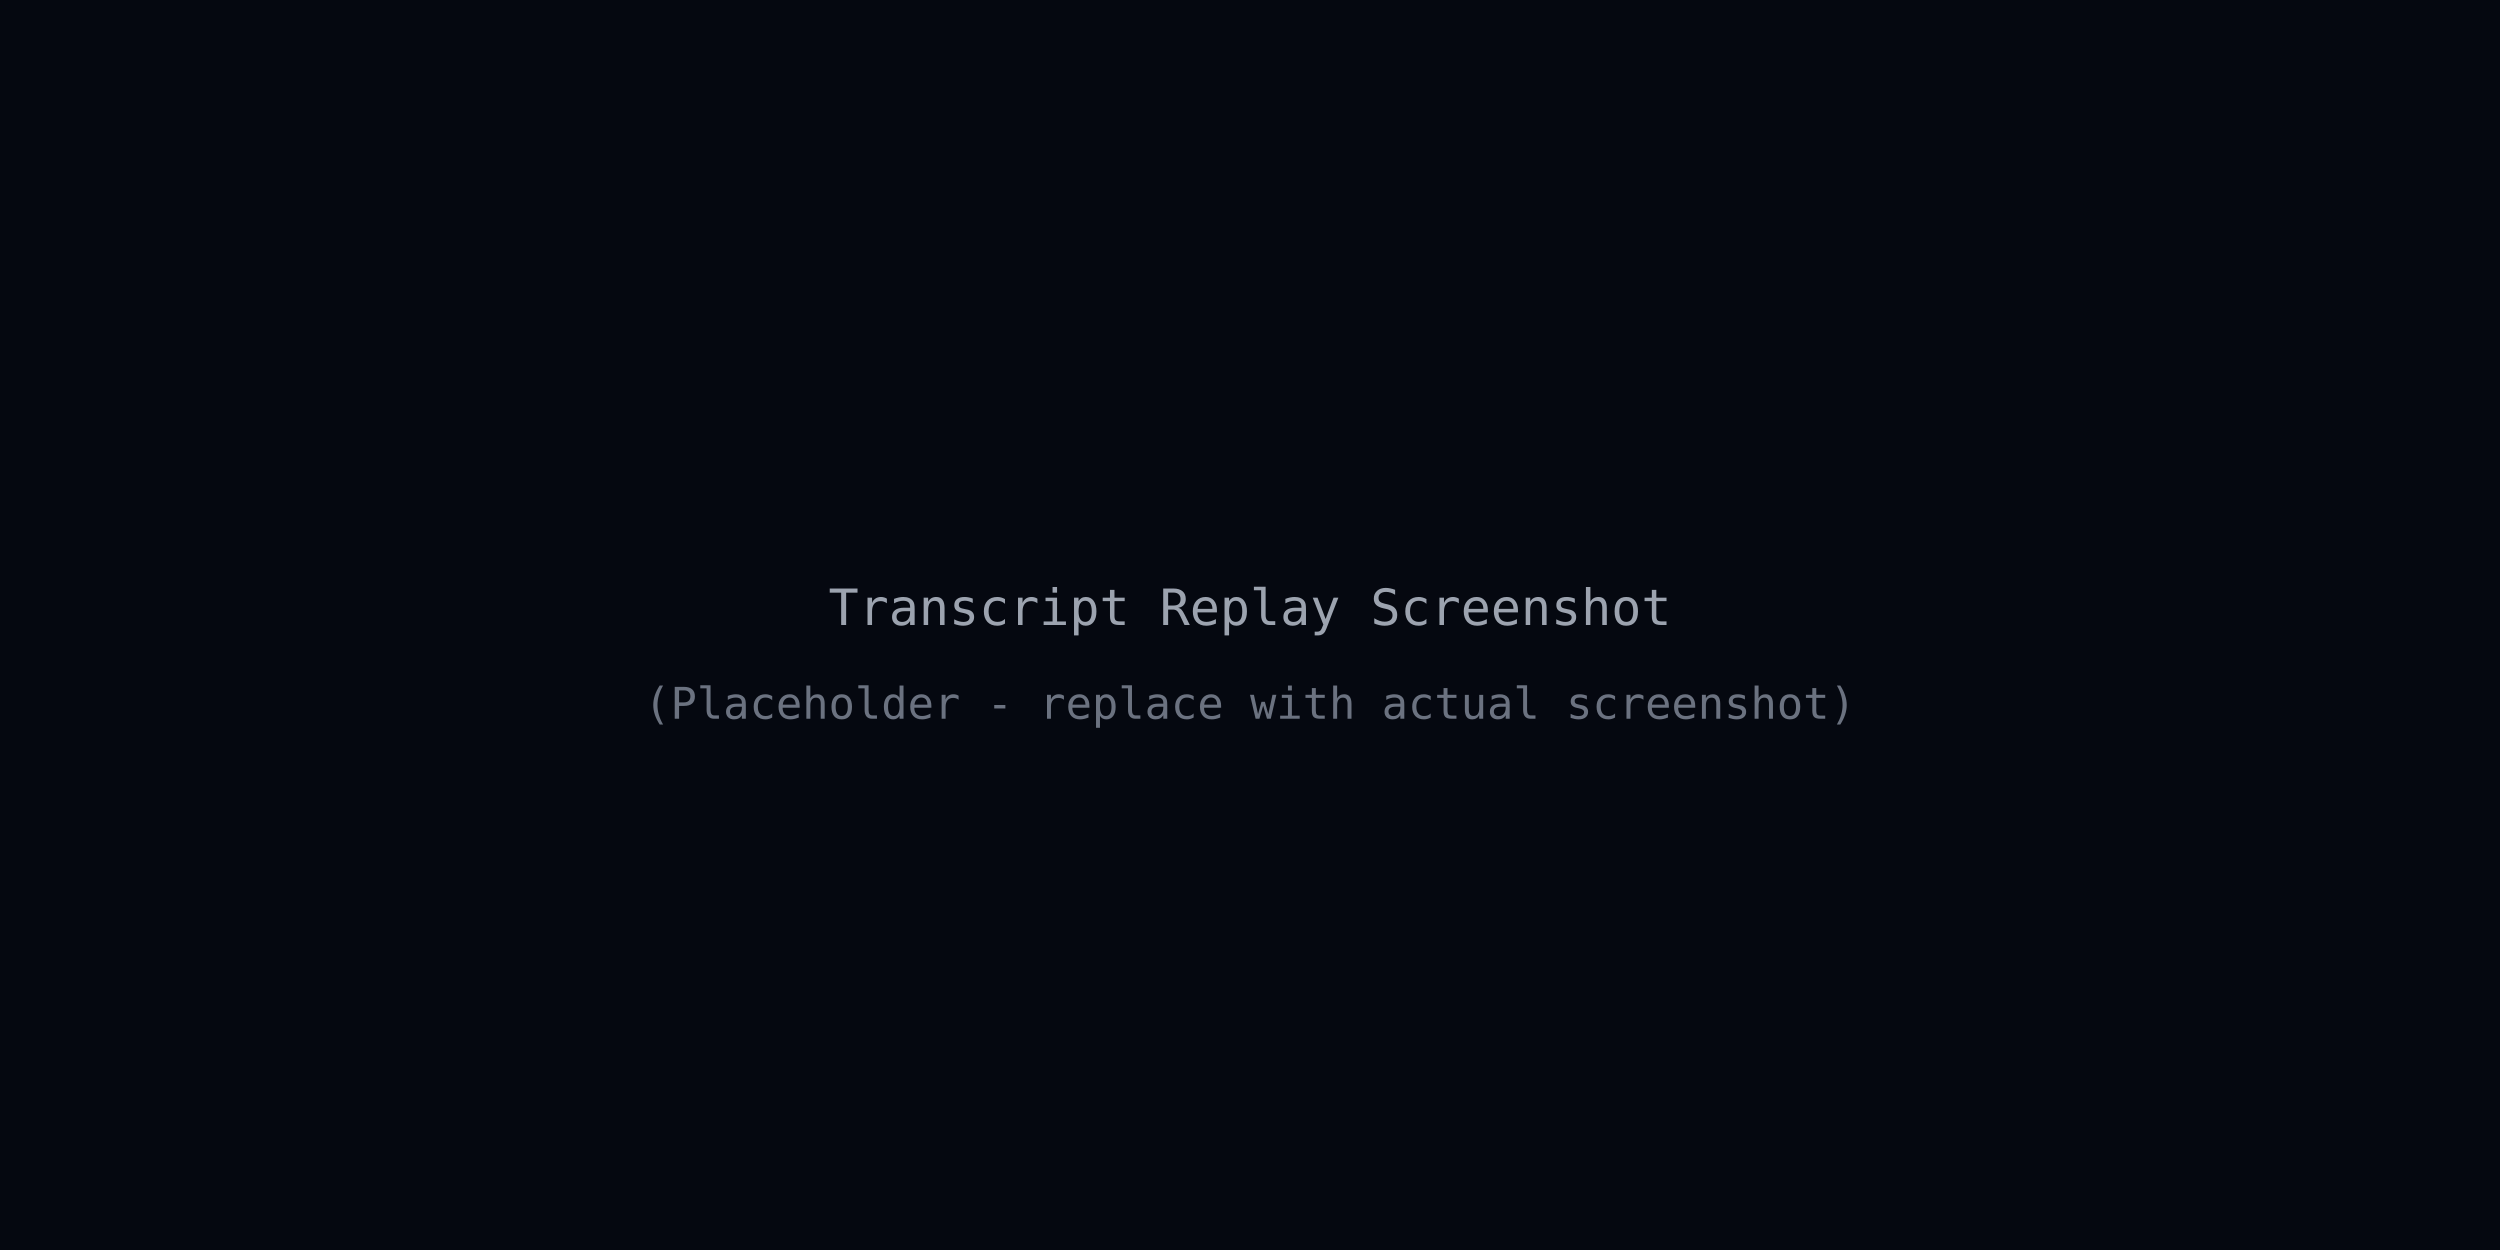
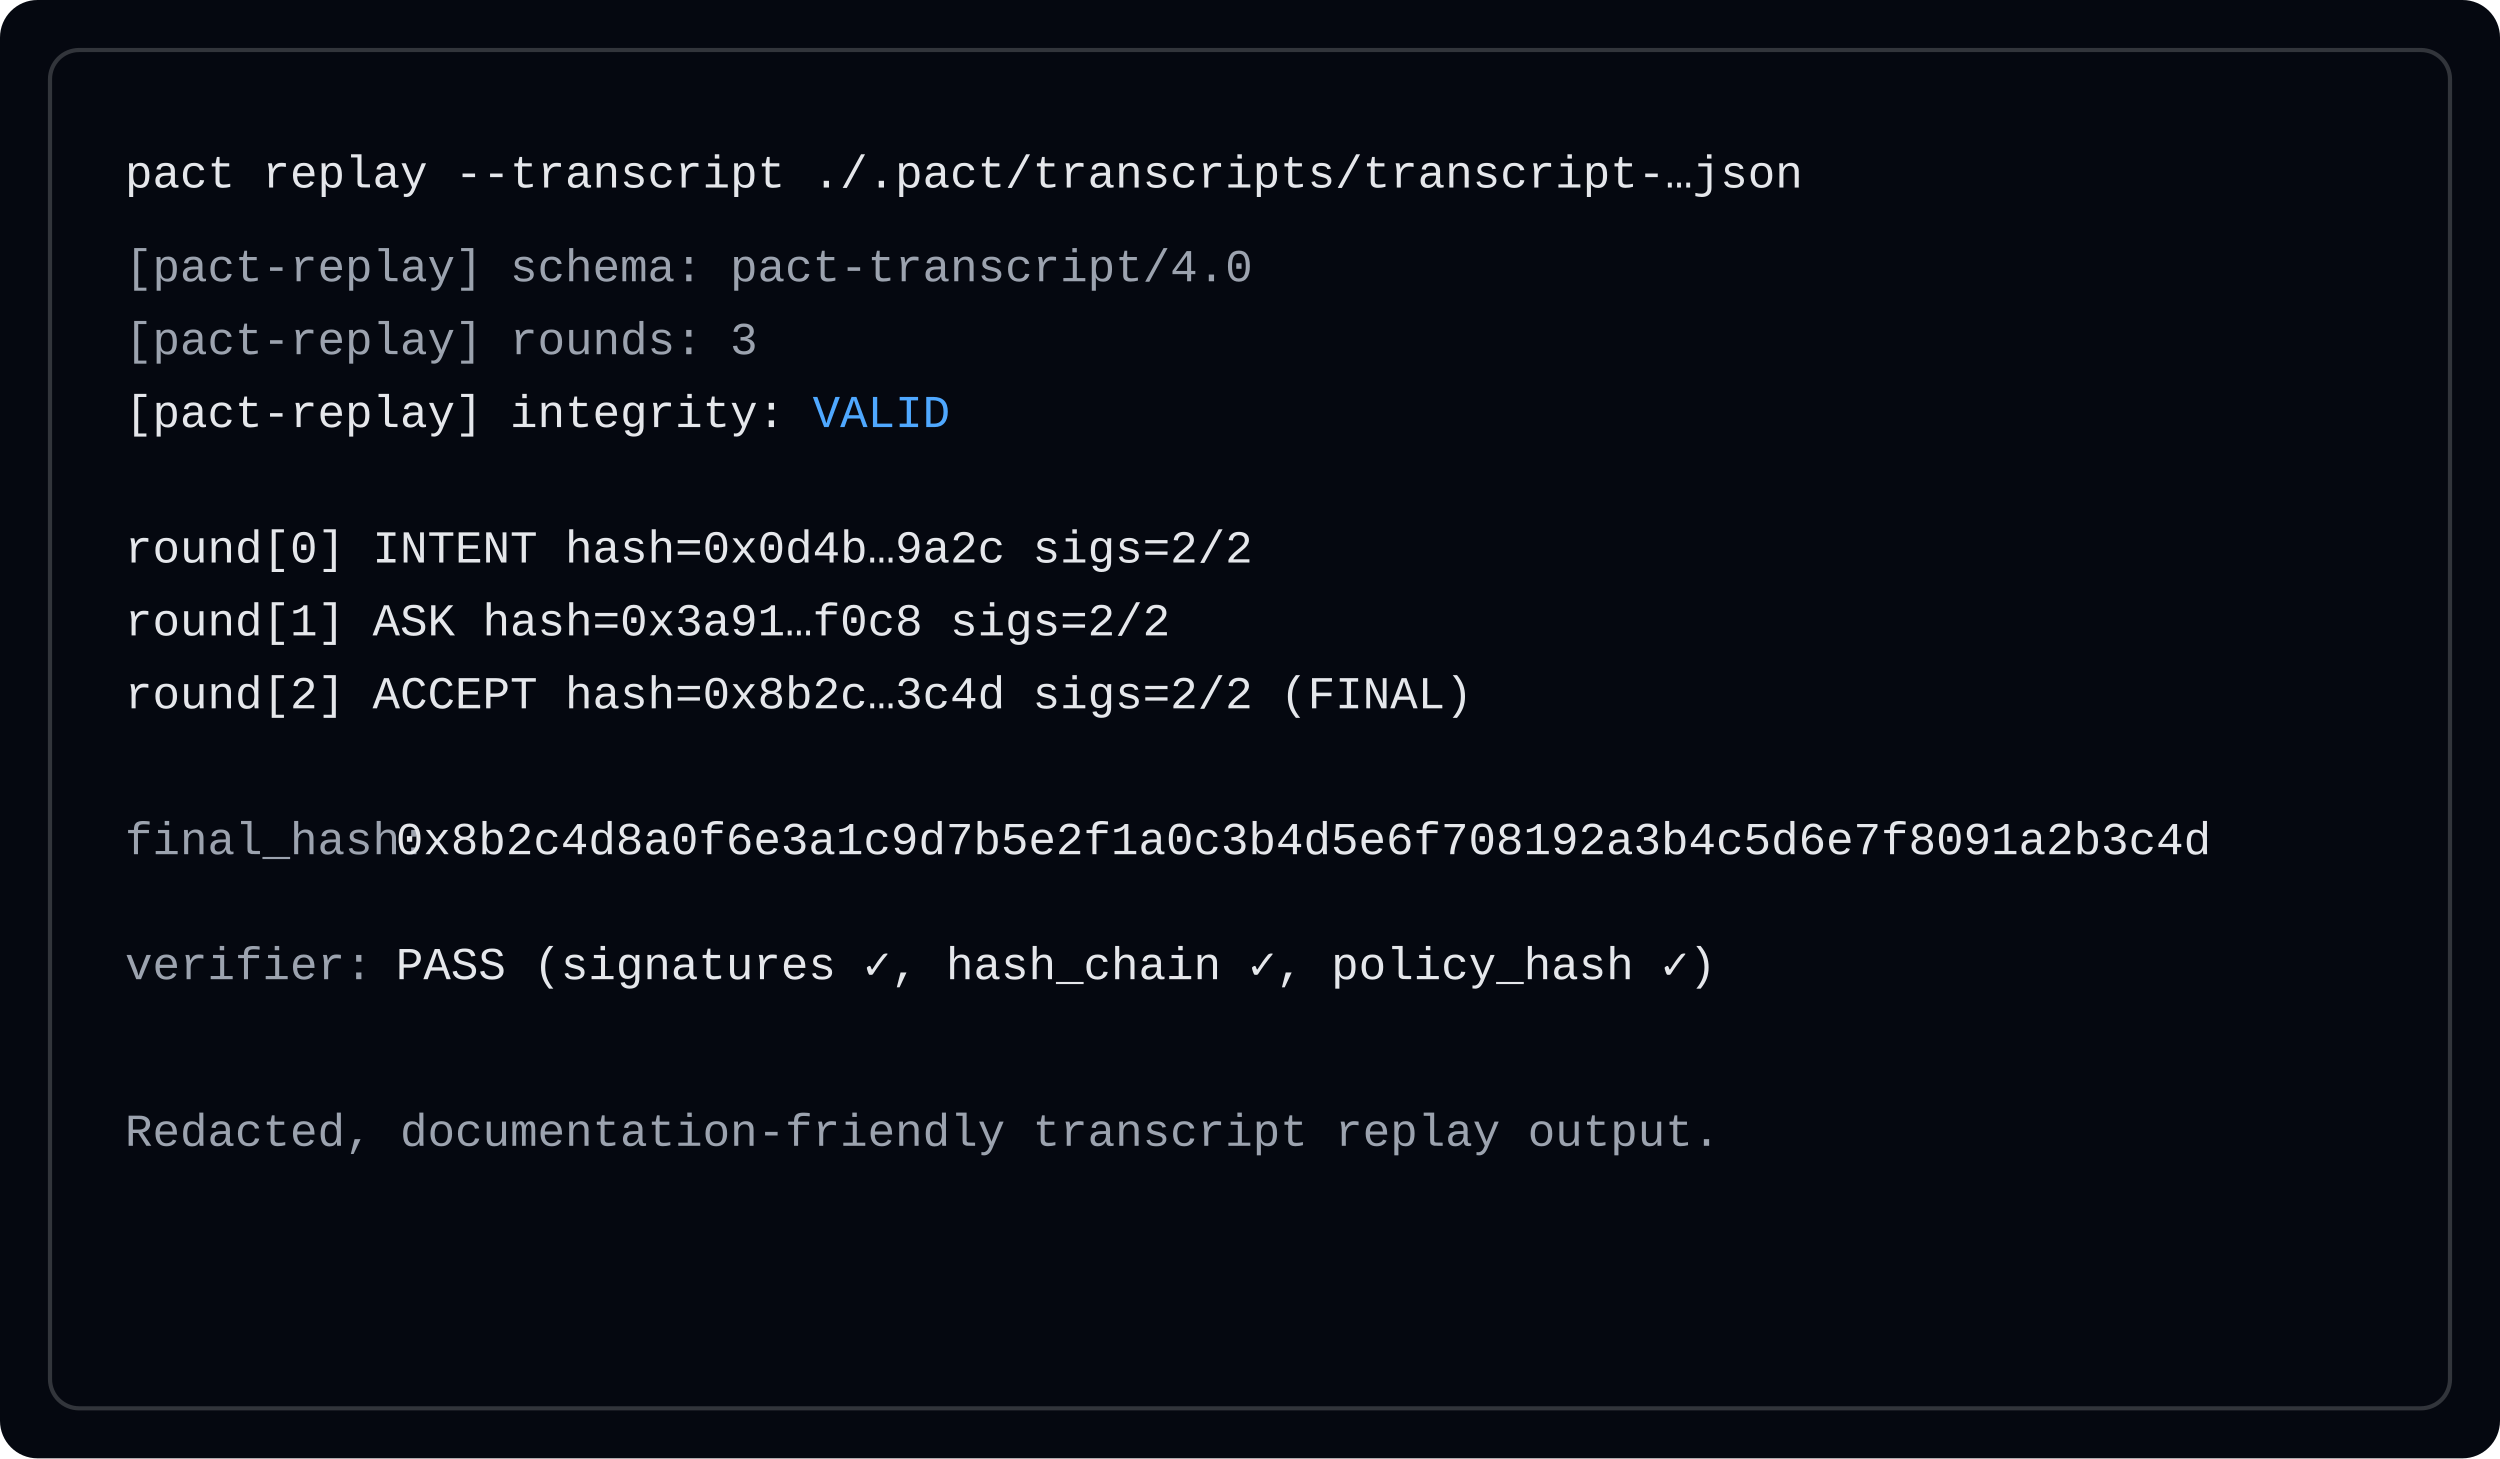
- <svg xmlns="http://www.w3.org/2000/svg" viewBox="0 0 800 400" style="background-color: #050810;">
-   <rect width="800" height="400" fill="#050810" />
-   <text x="400" y="200" font-family="monospace" font-size="16" fill="#9ca3af" text-anchor="middle">
-     Transcript Replay Screenshot
+ <svg xmlns="http://www.w3.org/2000/svg" width="1200" height="700" viewBox="0 0 1200 700">
+   <defs>
+     <style>
+       .bg { fill: #050810; }
+       .frame { fill: none; stroke: rgba(255,255,255,0.18); stroke-width: 2; }
+       .text {
+         font-family: ui-monospace, SFMono-Regular, Menlo, Monaco, Consolas,
+                      "Liberation Mono", "Courier New", monospace;
+         font-size: 22px; fill: #e5e7eb;
+       }
+       .muted { fill: #9ca3af; }
+       .accent { fill: #4fa8ff; }
+     </style>
+   </defs>
+   <rect class="bg" x="0" y="0" width="1200" height="700" rx="18" />
+   <rect class="frame" x="24" y="24" width="1152" height="652" rx="14" />
+   <text class="text" x="60" y="90">pact replay --transcript ./.pact/transcripts/transcript-…json</text>
+   <text class="text muted" x="60" y="135">[pact-replay] schema: pact-transcript/4.0</text>
+   <text class="text muted" x="60" y="170">[pact-replay] rounds: 3</text>
+   <text class="text" x="60" y="205">[pact-replay] integrity: <tspan class="accent">VALID</tspan>
  </text>
-   <text x="400" y="230" font-family="monospace" font-size="14" fill="#6b7280" text-anchor="middle">
-     (Placeholder - replace with actual screenshot)
-   </text>
+   <text class="text" x="60" y="270">round[0] INTENT  hash=0x0d4b…9a2c  sigs=2/2</text>
+   <text class="text" x="60" y="305">round[1] ASK     hash=0x3a91…f0c8  sigs=2/2</text>
+   <text class="text" x="60" y="340">round[2] ACCEPT  hash=0x8b2c…3c4d  sigs=2/2  (FINAL)</text>
+   <text class="text muted" x="60" y="410">final_hash:</text>
+   <text class="text" x="190" y="410">0x8b2c4d8a0f6e3a1c9d7b5e2f1a0c3b4d5e6f708192a3b4c5d6e7f8091a2b3c4d</text>
+   <text class="text muted" x="60" y="470">verifier:</text>
+   <text class="text" x="190" y="470">PASS (signatures ✓, hash_chain ✓, policy_hash ✓)</text>
+   <text class="text muted" x="60" y="550">Redacted, documentation-friendly transcript replay output.</text>
</svg>
